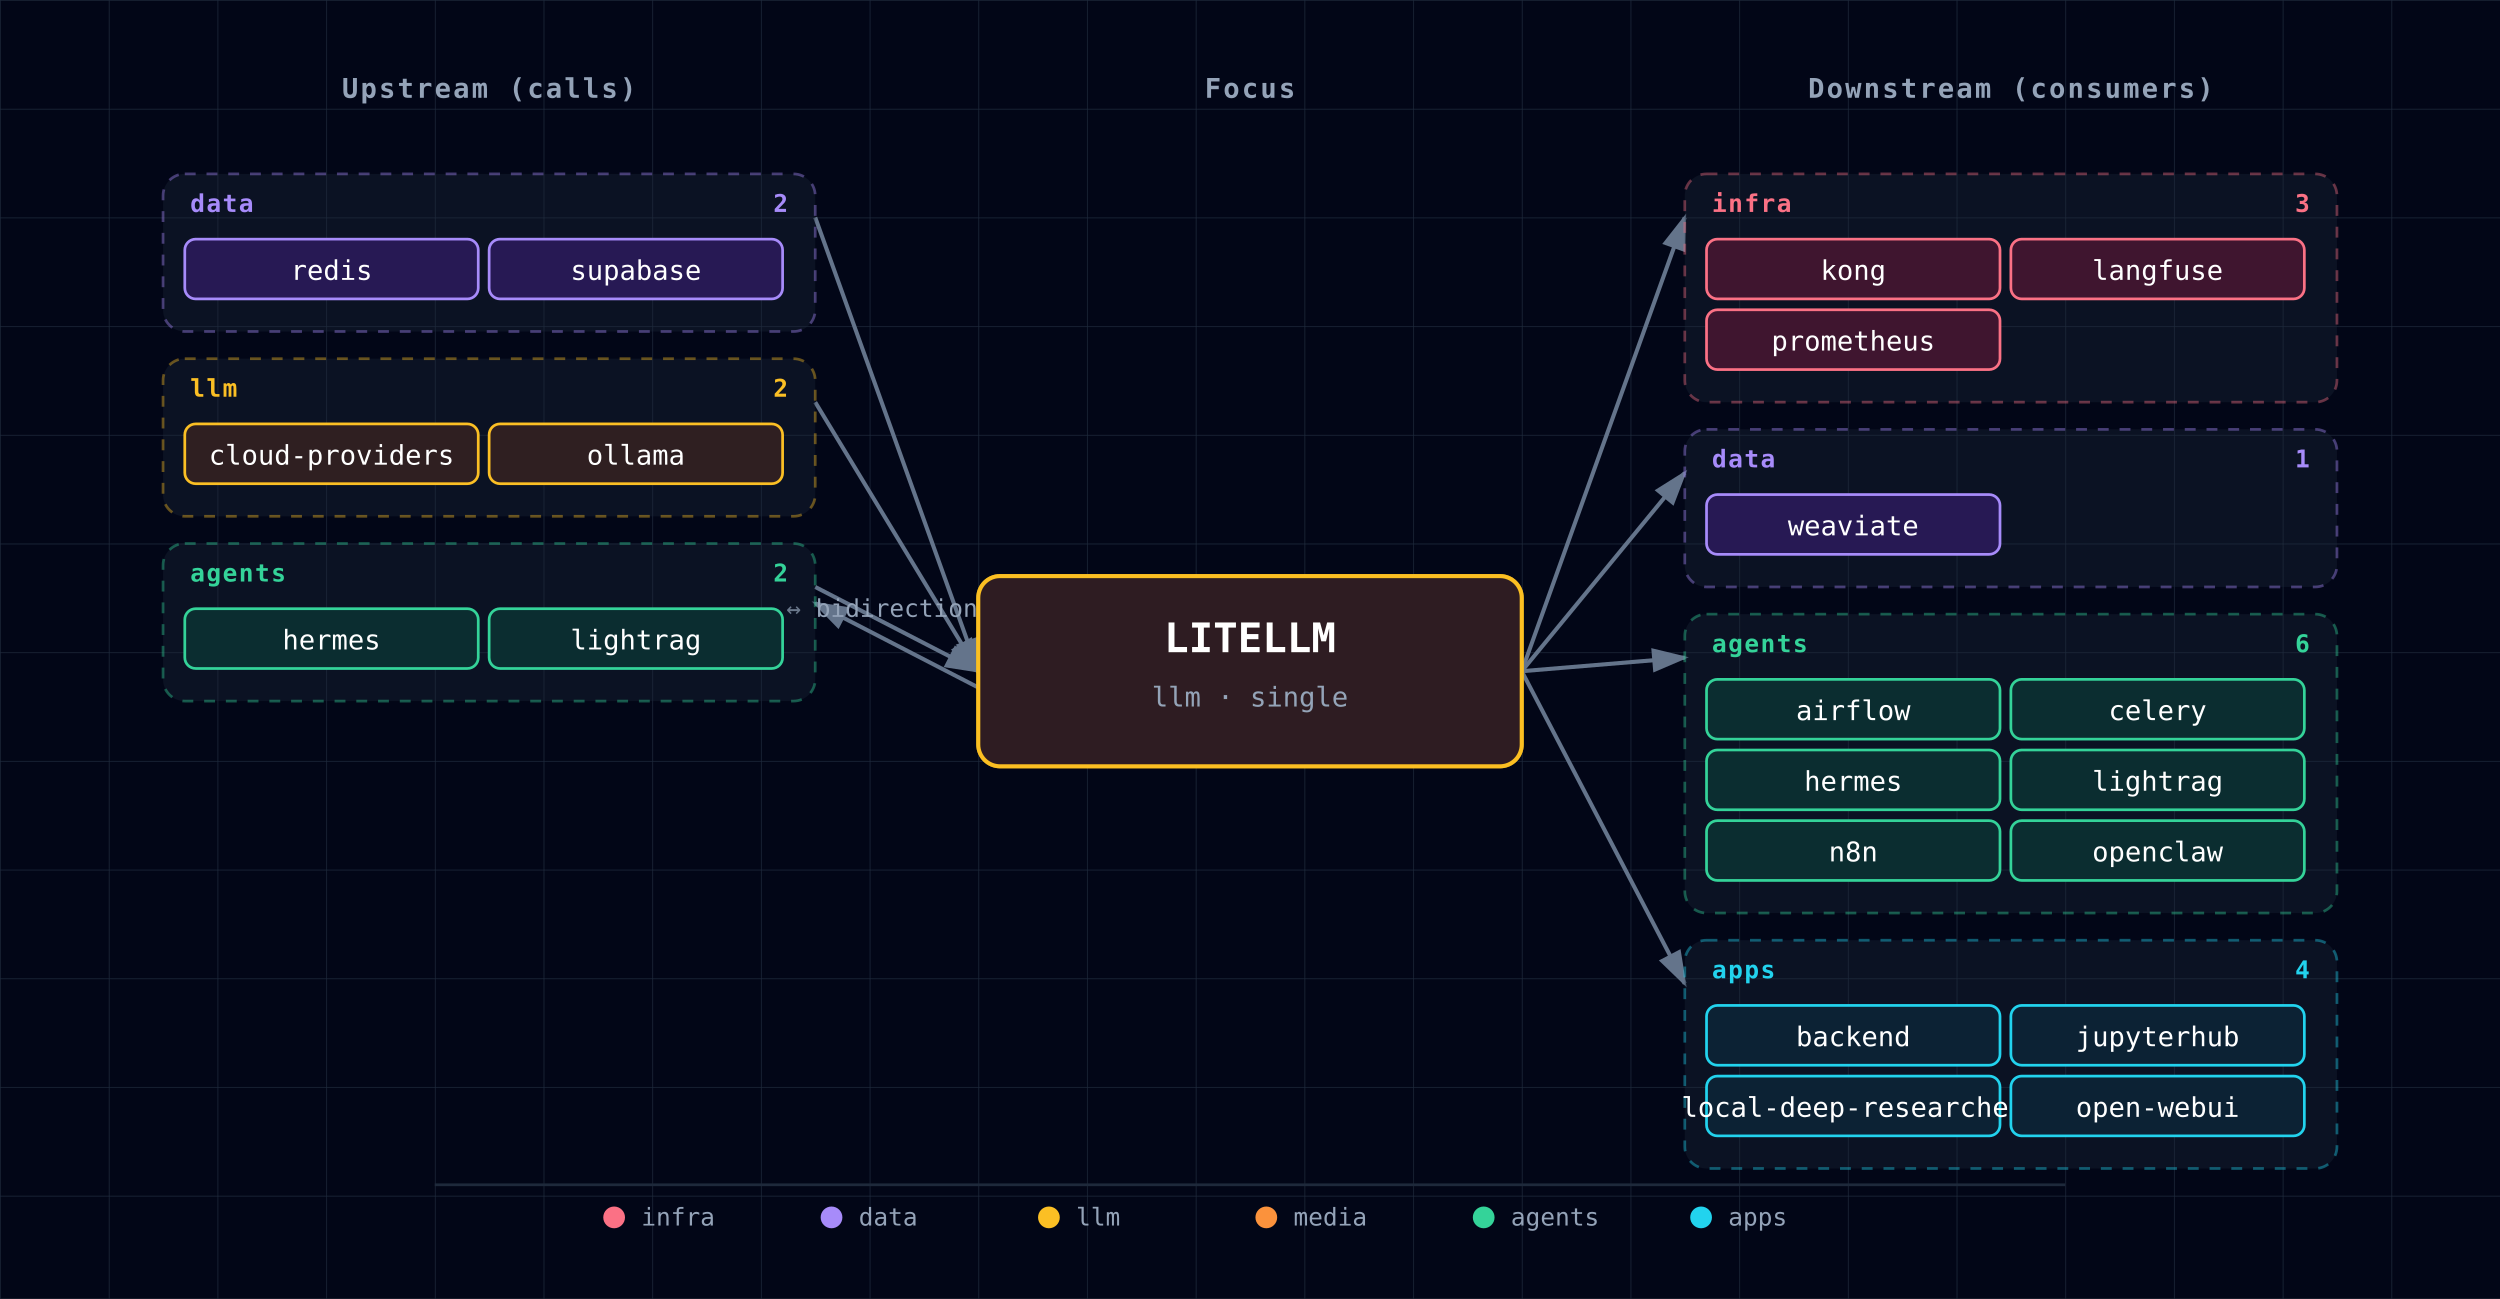
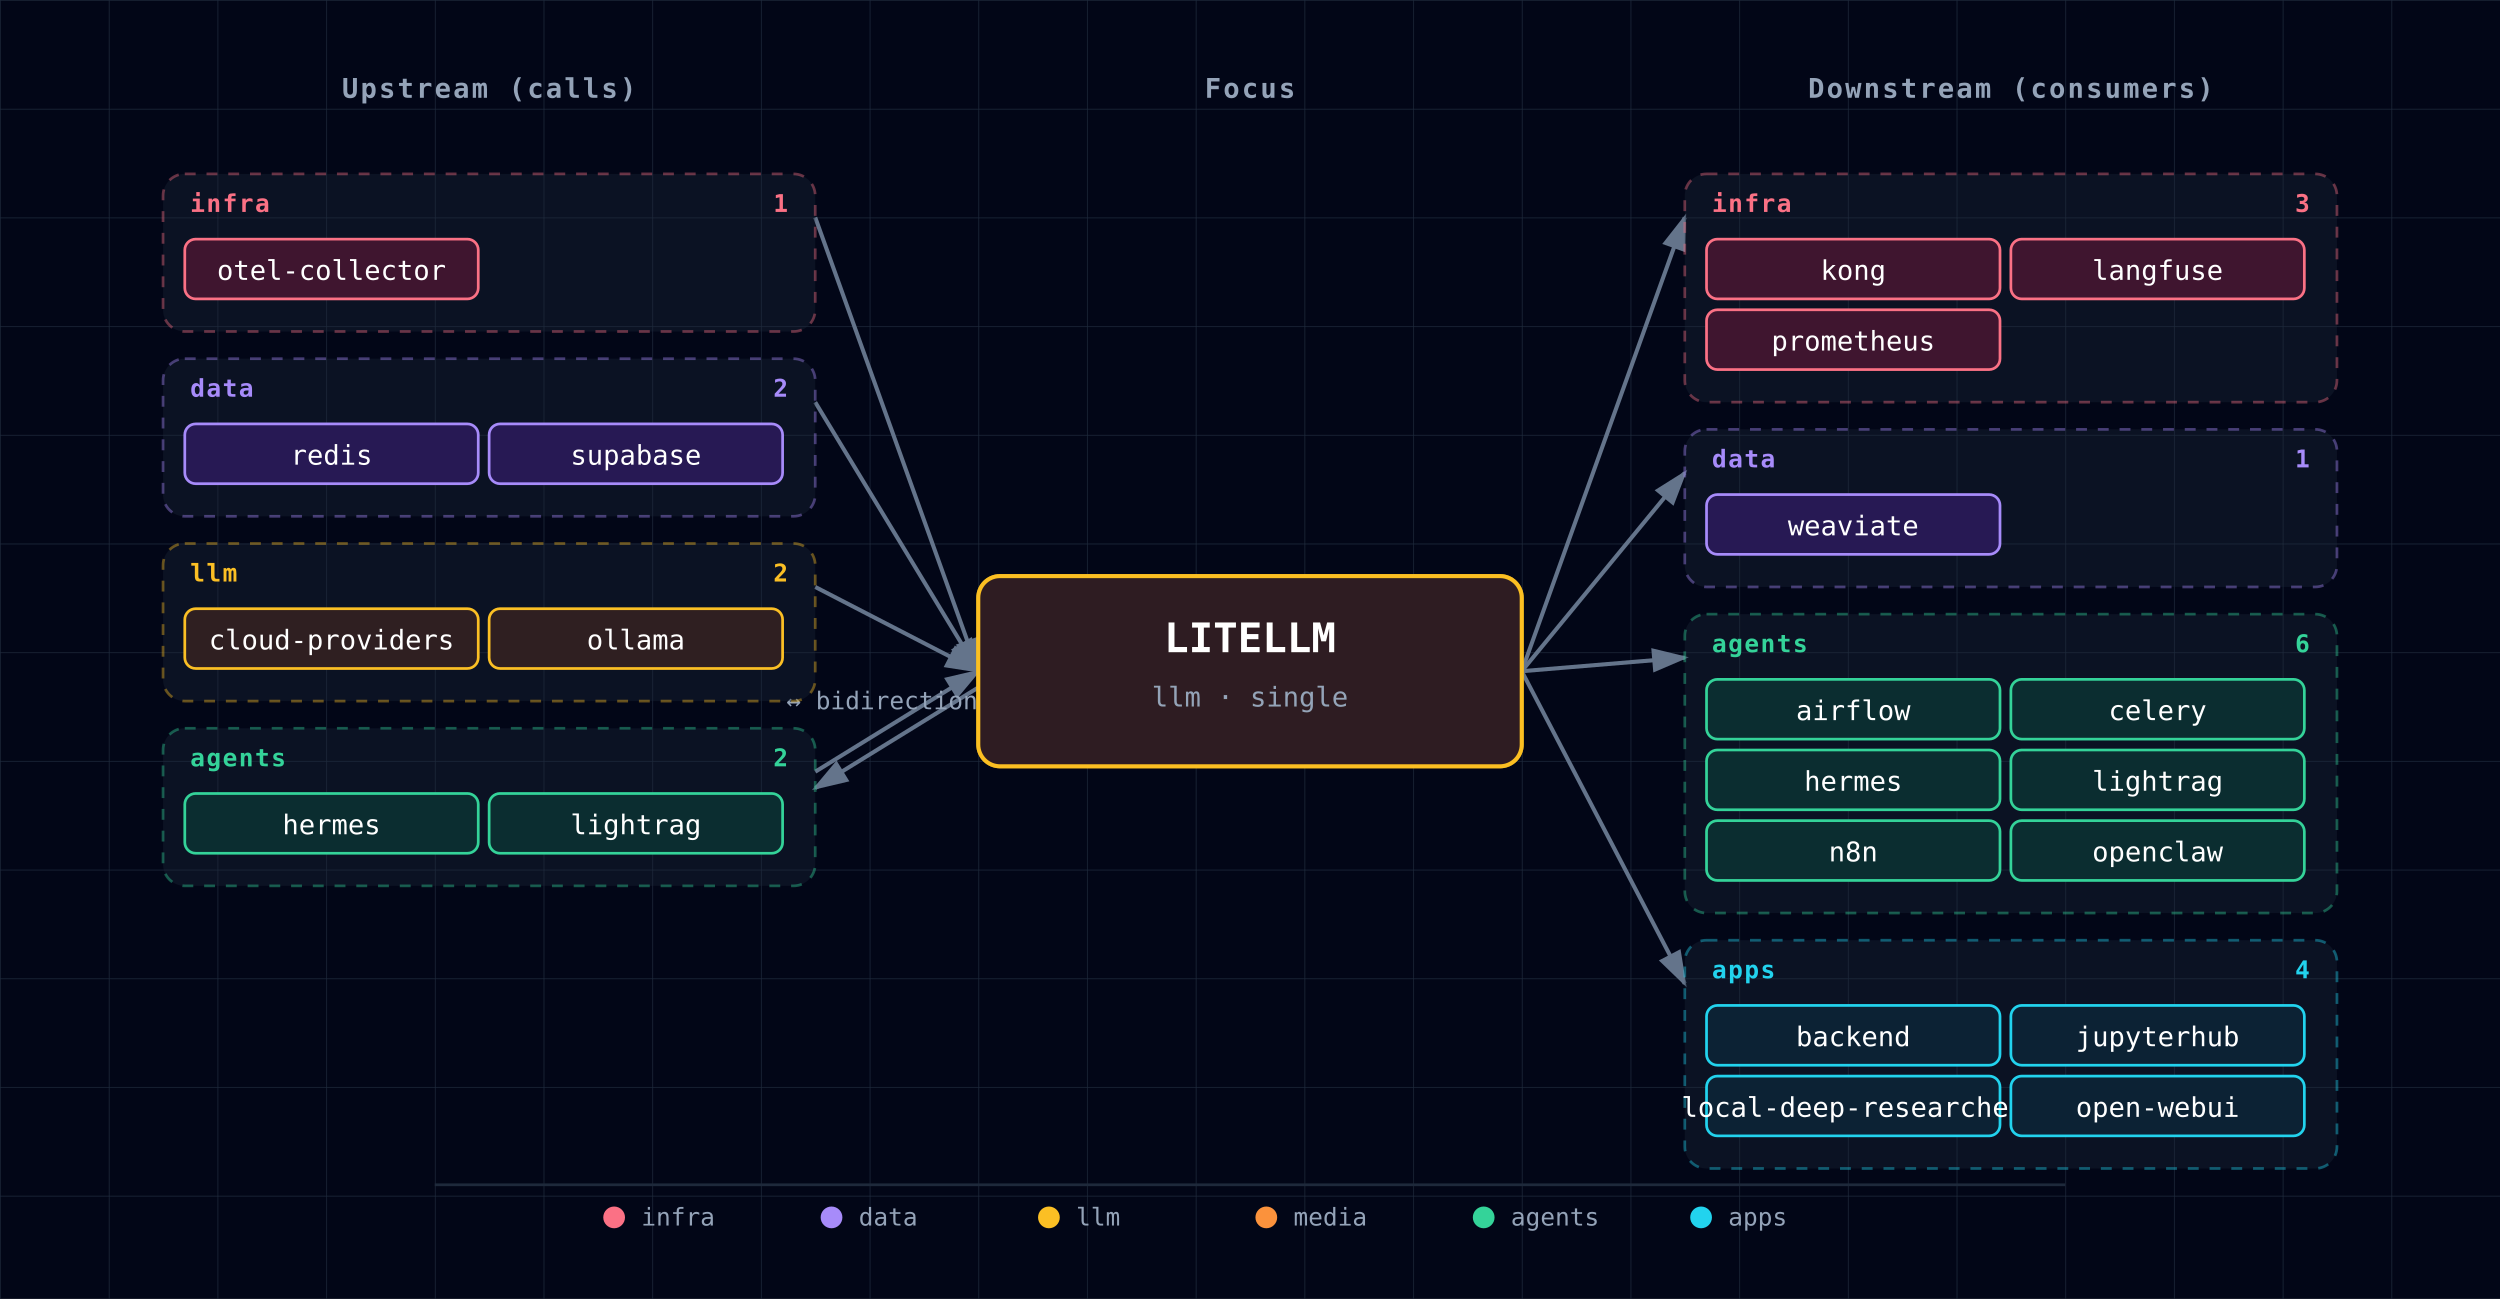
<svg xmlns="http://www.w3.org/2000/svg" viewBox="0 0 920 478" font-family="'JetBrains Mono', 'Fira Code', Menlo, Consolas, monospace">
  <defs>
    <pattern id="grid" width="40" height="40" patternUnits="userSpaceOnUse">
      <path d="M 40 0 L 0 0 0 40" fill="none" stroke="#1e293b" stroke-width="0.5" />
    </pattern>
    <marker id="arrowhead" markerWidth="9" markerHeight="6" refX="8" refY="3" orient="auto">
      <polygon points="0 0, 9 3, 0 6" fill="#64748b" />
    </marker>
    <filter id="focus-glow" x="-50%" y="-50%" width="200%" height="200%">
      <feGaussianBlur in="SourceAlpha" stdDeviation="6" />
      <feFlood flood-color="#fbbf24" flood-opacity="0.6" />
      <feComposite in2="SourceAlpha" operator="in" />
      <feMerge>
        <feMergeNode />
        <feMergeNode in="SourceGraphic" />
      </feMerge>
    </filter>
  </defs>
  <rect width="920" height="478" fill="#020617" />
  <rect width="920" height="478" fill="url(#grid)" />
  <text x="180" y="36" fill="#94a3b8" font-size="10" font-weight="600" text-anchor="middle" letter-spacing="0.08em">Upstream (calls)</text>
  <text x="460" y="36" fill="#94a3b8" font-size="10" font-weight="600" text-anchor="middle" letter-spacing="0.08em">Focus</text>
  <text x="740" y="36" fill="#94a3b8" font-size="10" font-weight="600" text-anchor="middle" letter-spacing="0.08em">Downstream (consumers)</text>
  <line x1="300" y1="80" x2="360" y2="247" stroke="#64748b" stroke-width="1.5" marker-end="url(#arrowhead)" />
  <line x1="300" y1="148" x2="360" y2="247" stroke="#64748b" stroke-width="1.5" marker-end="url(#arrowhead)" />
  <line x1="300" y1="216" x2="360" y2="247" stroke="#64748b" stroke-width="1.5" marker-end="url(#arrowhead)" />
-   <line x1="360" y1="253" x2="300" y2="222" stroke="#64748b" stroke-width="1.5" marker-end="url(#arrowhead)" />
-   <text x="330" y="227" fill="#94a3b8" font-size="9" text-anchor="middle">↔ bidirectional</text>
+   <line x1="300" y1="284" x2="360" y2="247" stroke="#64748b" stroke-width="1.5" marker-end="url(#arrowhead)" />
+   <line x1="360" y1="253" x2="300" y2="290" stroke="#64748b" stroke-width="1.5" marker-end="url(#arrowhead)" />
+   <text x="330" y="261" fill="#94a3b8" font-size="9" text-anchor="middle">↔ bidirectional</text>
  <line x1="560" y1="247" x2="620" y2="80" stroke="#64748b" stroke-width="1.5" marker-end="url(#arrowhead)" />
  <line x1="560" y1="247" x2="620" y2="174" stroke="#64748b" stroke-width="1.5" marker-end="url(#arrowhead)" />
  <line x1="560" y1="247" x2="620" y2="242" stroke="#64748b" stroke-width="1.5" marker-end="url(#arrowhead)" />
  <line x1="560" y1="247" x2="620" y2="362" stroke="#64748b" stroke-width="1.5" marker-end="url(#arrowhead)" />
  <g>
    <g class="cluster">
-       <rect x="60" y="64" width="240" height="58" rx="8" fill="rgba(30,41,59,0.35)" stroke="#a78bfa" stroke-width="1" stroke-dasharray="4,4" stroke-opacity="0.4" />
-       <text x="70" y="78" fill="#a78bfa" font-size="9" font-weight="700" text-anchor="start" style="letter-spacing:0.06em;text-transform:uppercase;">data</text>
-       <text x="290" y="78" fill="#a78bfa" font-size="9" font-weight="600" text-anchor="end">2</text>
+       <rect x="60" y="64" width="240" height="58" rx="8" fill="rgba(30,41,59,0.35)" stroke="#fb7185" stroke-width="1" stroke-dasharray="4,4" stroke-opacity="0.4" />
+       <text x="70" y="78" fill="#fb7185" font-size="9" font-weight="700" text-anchor="start" style="letter-spacing:0.06em;text-transform:uppercase;">infra</text>
+       <text x="290" y="78" fill="#fb7185" font-size="9" font-weight="600" text-anchor="end">1</text>
    </g>
    <g>
      <rect x="68" y="88" width="108" height="22" rx="4" fill="#0f172a" />
-       <rect x="68" y="88" width="108" height="22" rx="4" fill="rgba(76, 29, 149, 0.4)" stroke="#a78bfa" stroke-width="1" />
-       <text x="122" y="103" fill="white" font-size="10" text-anchor="middle">redis</text>
-     </g>
-     <g>
-       <rect x="180" y="88" width="108" height="22" rx="4" fill="#0f172a" />
-       <rect x="180" y="88" width="108" height="22" rx="4" fill="rgba(76, 29, 149, 0.4)" stroke="#a78bfa" stroke-width="1" />
-       <text x="234" y="103" fill="white" font-size="10" text-anchor="middle">supabase</text>
-     </g>
-     <g class="cluster">
-       <rect x="60" y="132" width="240" height="58" rx="8" fill="rgba(30,41,59,0.35)" stroke="#fbbf24" stroke-width="1" stroke-dasharray="4,4" stroke-opacity="0.4" />
-       <text x="70" y="146" fill="#fbbf24" font-size="9" font-weight="700" text-anchor="start" style="letter-spacing:0.06em;text-transform:uppercase;">llm</text>
-       <text x="290" y="146" fill="#fbbf24" font-size="9" font-weight="600" text-anchor="end">2</text>
+       <rect x="68" y="88" width="108" height="22" rx="4" fill="rgba(136, 19, 55, 0.4)" stroke="#fb7185" stroke-width="1" />
+       <text x="122" y="103" fill="white" font-size="10" text-anchor="middle">otel-collector</text>
+     </g>
+     <g class="cluster">
+       <rect x="60" y="132" width="240" height="58" rx="8" fill="rgba(30,41,59,0.35)" stroke="#a78bfa" stroke-width="1" stroke-dasharray="4,4" stroke-opacity="0.4" />
+       <text x="70" y="146" fill="#a78bfa" font-size="9" font-weight="700" text-anchor="start" style="letter-spacing:0.06em;text-transform:uppercase;">data</text>
+       <text x="290" y="146" fill="#a78bfa" font-size="9" font-weight="600" text-anchor="end">2</text>
    </g>
    <g>
      <rect x="68" y="156" width="108" height="22" rx="4" fill="#0f172a" />
-       <rect x="68" y="156" width="108" height="22" rx="4" fill="rgba(120, 53, 15, 0.3)" stroke="#fbbf24" stroke-width="1" />
-       <text x="122" y="171" fill="white" font-size="10" text-anchor="middle">cloud-providers</text>
+       <rect x="68" y="156" width="108" height="22" rx="4" fill="rgba(76, 29, 149, 0.4)" stroke="#a78bfa" stroke-width="1" />
+       <text x="122" y="171" fill="white" font-size="10" text-anchor="middle">redis</text>
    </g>
    <g>
      <rect x="180" y="156" width="108" height="22" rx="4" fill="#0f172a" />
-       <rect x="180" y="156" width="108" height="22" rx="4" fill="rgba(120, 53, 15, 0.3)" stroke="#fbbf24" stroke-width="1" />
-       <text x="234" y="171" fill="white" font-size="10" text-anchor="middle">ollama</text>
-     </g>
-     <g class="cluster">
-       <rect x="60" y="200" width="240" height="58" rx="8" fill="rgba(30,41,59,0.35)" stroke="#34d399" stroke-width="1" stroke-dasharray="4,4" stroke-opacity="0.4" />
-       <text x="70" y="214" fill="#34d399" font-size="9" font-weight="700" text-anchor="start" style="letter-spacing:0.06em;text-transform:uppercase;">agents</text>
-       <text x="290" y="214" fill="#34d399" font-size="9" font-weight="600" text-anchor="end">2</text>
+       <rect x="180" y="156" width="108" height="22" rx="4" fill="rgba(76, 29, 149, 0.4)" stroke="#a78bfa" stroke-width="1" />
+       <text x="234" y="171" fill="white" font-size="10" text-anchor="middle">supabase</text>
+     </g>
+     <g class="cluster">
+       <rect x="60" y="200" width="240" height="58" rx="8" fill="rgba(30,41,59,0.35)" stroke="#fbbf24" stroke-width="1" stroke-dasharray="4,4" stroke-opacity="0.4" />
+       <text x="70" y="214" fill="#fbbf24" font-size="9" font-weight="700" text-anchor="start" style="letter-spacing:0.06em;text-transform:uppercase;">llm</text>
+       <text x="290" y="214" fill="#fbbf24" font-size="9" font-weight="600" text-anchor="end">2</text>
    </g>
    <g>
      <rect x="68" y="224" width="108" height="22" rx="4" fill="#0f172a" />
-       <rect x="68" y="224" width="108" height="22" rx="4" fill="rgba(6, 78, 59, 0.4)" stroke="#34d399" stroke-width="1" />
-       <text x="122" y="239" fill="white" font-size="10" text-anchor="middle">hermes</text>
+       <rect x="68" y="224" width="108" height="22" rx="4" fill="rgba(120, 53, 15, 0.3)" stroke="#fbbf24" stroke-width="1" />
+       <text x="122" y="239" fill="white" font-size="10" text-anchor="middle">cloud-providers</text>
    </g>
    <g>
      <rect x="180" y="224" width="108" height="22" rx="4" fill="#0f172a" />
-       <rect x="180" y="224" width="108" height="22" rx="4" fill="rgba(6, 78, 59, 0.4)" stroke="#34d399" stroke-width="1" />
-       <text x="234" y="239" fill="white" font-size="10" text-anchor="middle">lightrag</text>
+       <rect x="180" y="224" width="108" height="22" rx="4" fill="rgba(120, 53, 15, 0.3)" stroke="#fbbf24" stroke-width="1" />
+       <text x="234" y="239" fill="white" font-size="10" text-anchor="middle">ollama</text>
+     </g>
+     <g class="cluster">
+       <rect x="60" y="268" width="240" height="58" rx="8" fill="rgba(30,41,59,0.35)" stroke="#34d399" stroke-width="1" stroke-dasharray="4,4" stroke-opacity="0.4" />
+       <text x="70" y="282" fill="#34d399" font-size="9" font-weight="700" text-anchor="start" style="letter-spacing:0.06em;text-transform:uppercase;">agents</text>
+       <text x="290" y="282" fill="#34d399" font-size="9" font-weight="600" text-anchor="end">2</text>
+     </g>
+     <g>
+       <rect x="68" y="292" width="108" height="22" rx="4" fill="#0f172a" />
+       <rect x="68" y="292" width="108" height="22" rx="4" fill="rgba(6, 78, 59, 0.4)" stroke="#34d399" stroke-width="1" />
+       <text x="122" y="307" fill="white" font-size="10" text-anchor="middle">hermes</text>
+     </g>
+     <g>
+       <rect x="180" y="292" width="108" height="22" rx="4" fill="#0f172a" />
+       <rect x="180" y="292" width="108" height="22" rx="4" fill="rgba(6, 78, 59, 0.4)" stroke="#34d399" stroke-width="1" />
+       <text x="234" y="307" fill="white" font-size="10" text-anchor="middle">lightrag</text>
    </g>
  </g>
  <g>
    <g class="cluster">
      <rect x="620" y="64" width="240" height="84" rx="8" fill="rgba(30,41,59,0.35)" stroke="#fb7185" stroke-width="1" stroke-dasharray="4,4" stroke-opacity="0.4" />
      <text x="630" y="78" fill="#fb7185" font-size="9" font-weight="700" text-anchor="start" style="letter-spacing:0.06em;text-transform:uppercase;">infra</text>
      <text x="850" y="78" fill="#fb7185" font-size="9" font-weight="600" text-anchor="end">3</text>
    </g>
    <g>
      <rect x="628" y="88" width="108" height="22" rx="4" fill="#0f172a" />
      <rect x="628" y="88" width="108" height="22" rx="4" fill="rgba(136, 19, 55, 0.4)" stroke="#fb7185" stroke-width="1" />
      <text x="682" y="103" fill="white" font-size="10" text-anchor="middle">kong</text>
    </g>
    <g>
      <rect x="740" y="88" width="108" height="22" rx="4" fill="#0f172a" />
      <rect x="740" y="88" width="108" height="22" rx="4" fill="rgba(136, 19, 55, 0.4)" stroke="#fb7185" stroke-width="1" />
      <text x="794" y="103" fill="white" font-size="10" text-anchor="middle">langfuse</text>
    </g>
    <g>
      <rect x="628" y="114" width="108" height="22" rx="4" fill="#0f172a" />
      <rect x="628" y="114" width="108" height="22" rx="4" fill="rgba(136, 19, 55, 0.4)" stroke="#fb7185" stroke-width="1" />
      <text x="682" y="129" fill="white" font-size="10" text-anchor="middle">prometheus</text>
    </g>
    <g class="cluster">
      <rect x="620" y="158" width="240" height="58" rx="8" fill="rgba(30,41,59,0.35)" stroke="#a78bfa" stroke-width="1" stroke-dasharray="4,4" stroke-opacity="0.4" />
      <text x="630" y="172" fill="#a78bfa" font-size="9" font-weight="700" text-anchor="start" style="letter-spacing:0.06em;text-transform:uppercase;">data</text>
      <text x="850" y="172" fill="#a78bfa" font-size="9" font-weight="600" text-anchor="end">1</text>
    </g>
    <g>
      <rect x="628" y="182" width="108" height="22" rx="4" fill="#0f172a" />
      <rect x="628" y="182" width="108" height="22" rx="4" fill="rgba(76, 29, 149, 0.4)" stroke="#a78bfa" stroke-width="1" />
      <text x="682" y="197" fill="white" font-size="10" text-anchor="middle">weaviate</text>
    </g>
    <g class="cluster">
      <rect x="620" y="226" width="240" height="110" rx="8" fill="rgba(30,41,59,0.35)" stroke="#34d399" stroke-width="1" stroke-dasharray="4,4" stroke-opacity="0.4" />
      <text x="630" y="240" fill="#34d399" font-size="9" font-weight="700" text-anchor="start" style="letter-spacing:0.06em;text-transform:uppercase;">agents</text>
      <text x="850" y="240" fill="#34d399" font-size="9" font-weight="600" text-anchor="end">6</text>
    </g>
    <g>
      <rect x="628" y="250" width="108" height="22" rx="4" fill="#0f172a" />
      <rect x="628" y="250" width="108" height="22" rx="4" fill="rgba(6, 78, 59, 0.4)" stroke="#34d399" stroke-width="1" />
      <text x="682" y="265" fill="white" font-size="10" text-anchor="middle">airflow</text>
    </g>
    <g>
      <rect x="740" y="250" width="108" height="22" rx="4" fill="#0f172a" />
      <rect x="740" y="250" width="108" height="22" rx="4" fill="rgba(6, 78, 59, 0.4)" stroke="#34d399" stroke-width="1" />
      <text x="794" y="265" fill="white" font-size="10" text-anchor="middle">celery</text>
    </g>
    <g>
      <rect x="628" y="276" width="108" height="22" rx="4" fill="#0f172a" />
      <rect x="628" y="276" width="108" height="22" rx="4" fill="rgba(6, 78, 59, 0.4)" stroke="#34d399" stroke-width="1" />
      <text x="682" y="291" fill="white" font-size="10" text-anchor="middle">hermes</text>
    </g>
    <g>
      <rect x="740" y="276" width="108" height="22" rx="4" fill="#0f172a" />
      <rect x="740" y="276" width="108" height="22" rx="4" fill="rgba(6, 78, 59, 0.4)" stroke="#34d399" stroke-width="1" />
      <text x="794" y="291" fill="white" font-size="10" text-anchor="middle">lightrag</text>
    </g>
    <g>
      <rect x="628" y="302" width="108" height="22" rx="4" fill="#0f172a" />
      <rect x="628" y="302" width="108" height="22" rx="4" fill="rgba(6, 78, 59, 0.4)" stroke="#34d399" stroke-width="1" />
      <text x="682" y="317" fill="white" font-size="10" text-anchor="middle">n8n</text>
    </g>
    <g>
      <rect x="740" y="302" width="108" height="22" rx="4" fill="#0f172a" />
      <rect x="740" y="302" width="108" height="22" rx="4" fill="rgba(6, 78, 59, 0.4)" stroke="#34d399" stroke-width="1" />
      <text x="794" y="317" fill="white" font-size="10" text-anchor="middle">openclaw</text>
    </g>
    <g class="cluster">
      <rect x="620" y="346" width="240" height="84" rx="8" fill="rgba(30,41,59,0.35)" stroke="#22d3ee" stroke-width="1" stroke-dasharray="4,4" stroke-opacity="0.4" />
      <text x="630" y="360" fill="#22d3ee" font-size="9" font-weight="700" text-anchor="start" style="letter-spacing:0.06em;text-transform:uppercase;">apps</text>
      <text x="850" y="360" fill="#22d3ee" font-size="9" font-weight="600" text-anchor="end">4</text>
    </g>
    <g>
      <rect x="628" y="370" width="108" height="22" rx="4" fill="#0f172a" />
      <rect x="628" y="370" width="108" height="22" rx="4" fill="rgba(8, 51, 68, 0.4)" stroke="#22d3ee" stroke-width="1" />
      <text x="682" y="385" fill="white" font-size="10" text-anchor="middle">backend</text>
    </g>
    <g>
      <rect x="740" y="370" width="108" height="22" rx="4" fill="#0f172a" />
      <rect x="740" y="370" width="108" height="22" rx="4" fill="rgba(8, 51, 68, 0.4)" stroke="#22d3ee" stroke-width="1" />
      <text x="794" y="385" fill="white" font-size="10" text-anchor="middle">jupyterhub</text>
    </g>
    <g>
      <rect x="628" y="396" width="108" height="22" rx="4" fill="#0f172a" />
      <rect x="628" y="396" width="108" height="22" rx="4" fill="rgba(8, 51, 68, 0.4)" stroke="#22d3ee" stroke-width="1" />
      <text x="682" y="411" fill="white" font-size="10" text-anchor="middle">local-deep-researcher</text>
    </g>
    <g>
      <rect x="740" y="396" width="108" height="22" rx="4" fill="#0f172a" />
      <rect x="740" y="396" width="108" height="22" rx="4" fill="rgba(8, 51, 68, 0.4)" stroke="#22d3ee" stroke-width="1" />
      <text x="794" y="411" fill="white" font-size="10" text-anchor="middle">open-webui</text>
    </g>
  </g>
  <g class="focus" filter="url(#focus-glow)">
    <rect x="360" y="212" width="200" height="70" rx="8" fill="#0f172a" />
    <rect x="360" y="212" width="200" height="70" rx="8" fill="rgba(120, 53, 15, 0.3)" stroke="#fbbf24" stroke-width="1.5" />
    <text x="460" y="240" fill="white" font-size="15" font-weight="700" text-anchor="middle">LITELLM</text>
    <text x="460" y="260" fill="#94a3b8" font-size="10" text-anchor="middle">llm · single</text>
  </g>
  <g class="legend">
    <line x1="160" y1="436" x2="760" y2="436" stroke="#1e293b" stroke-width="1" />
    <circle cx="226" cy="448" r="4" fill="#fb7185" />
    <text x="236" y="451" fill="#94a3b8" font-size="9" font-weight="400" text-anchor="start">infra</text>
    <circle cx="306" cy="448" r="4" fill="#a78bfa" />
    <text x="316" y="451" fill="#94a3b8" font-size="9" font-weight="400" text-anchor="start">data</text>
    <circle cx="386" cy="448" r="4" fill="#fbbf24" />
    <text x="396" y="451" fill="#94a3b8" font-size="9" font-weight="400" text-anchor="start">llm</text>
    <circle cx="466" cy="448" r="4" fill="#fb923c" />
    <text x="476" y="451" fill="#94a3b8" font-size="9" font-weight="400" text-anchor="start">media</text>
    <circle cx="546" cy="448" r="4" fill="#34d399" />
    <text x="556" y="451" fill="#94a3b8" font-size="9" font-weight="400" text-anchor="start">agents</text>
    <circle cx="626" cy="448" r="4" fill="#22d3ee" />
    <text x="636" y="451" fill="#94a3b8" font-size="9" font-weight="400" text-anchor="start">apps</text>
  </g>
</svg>
